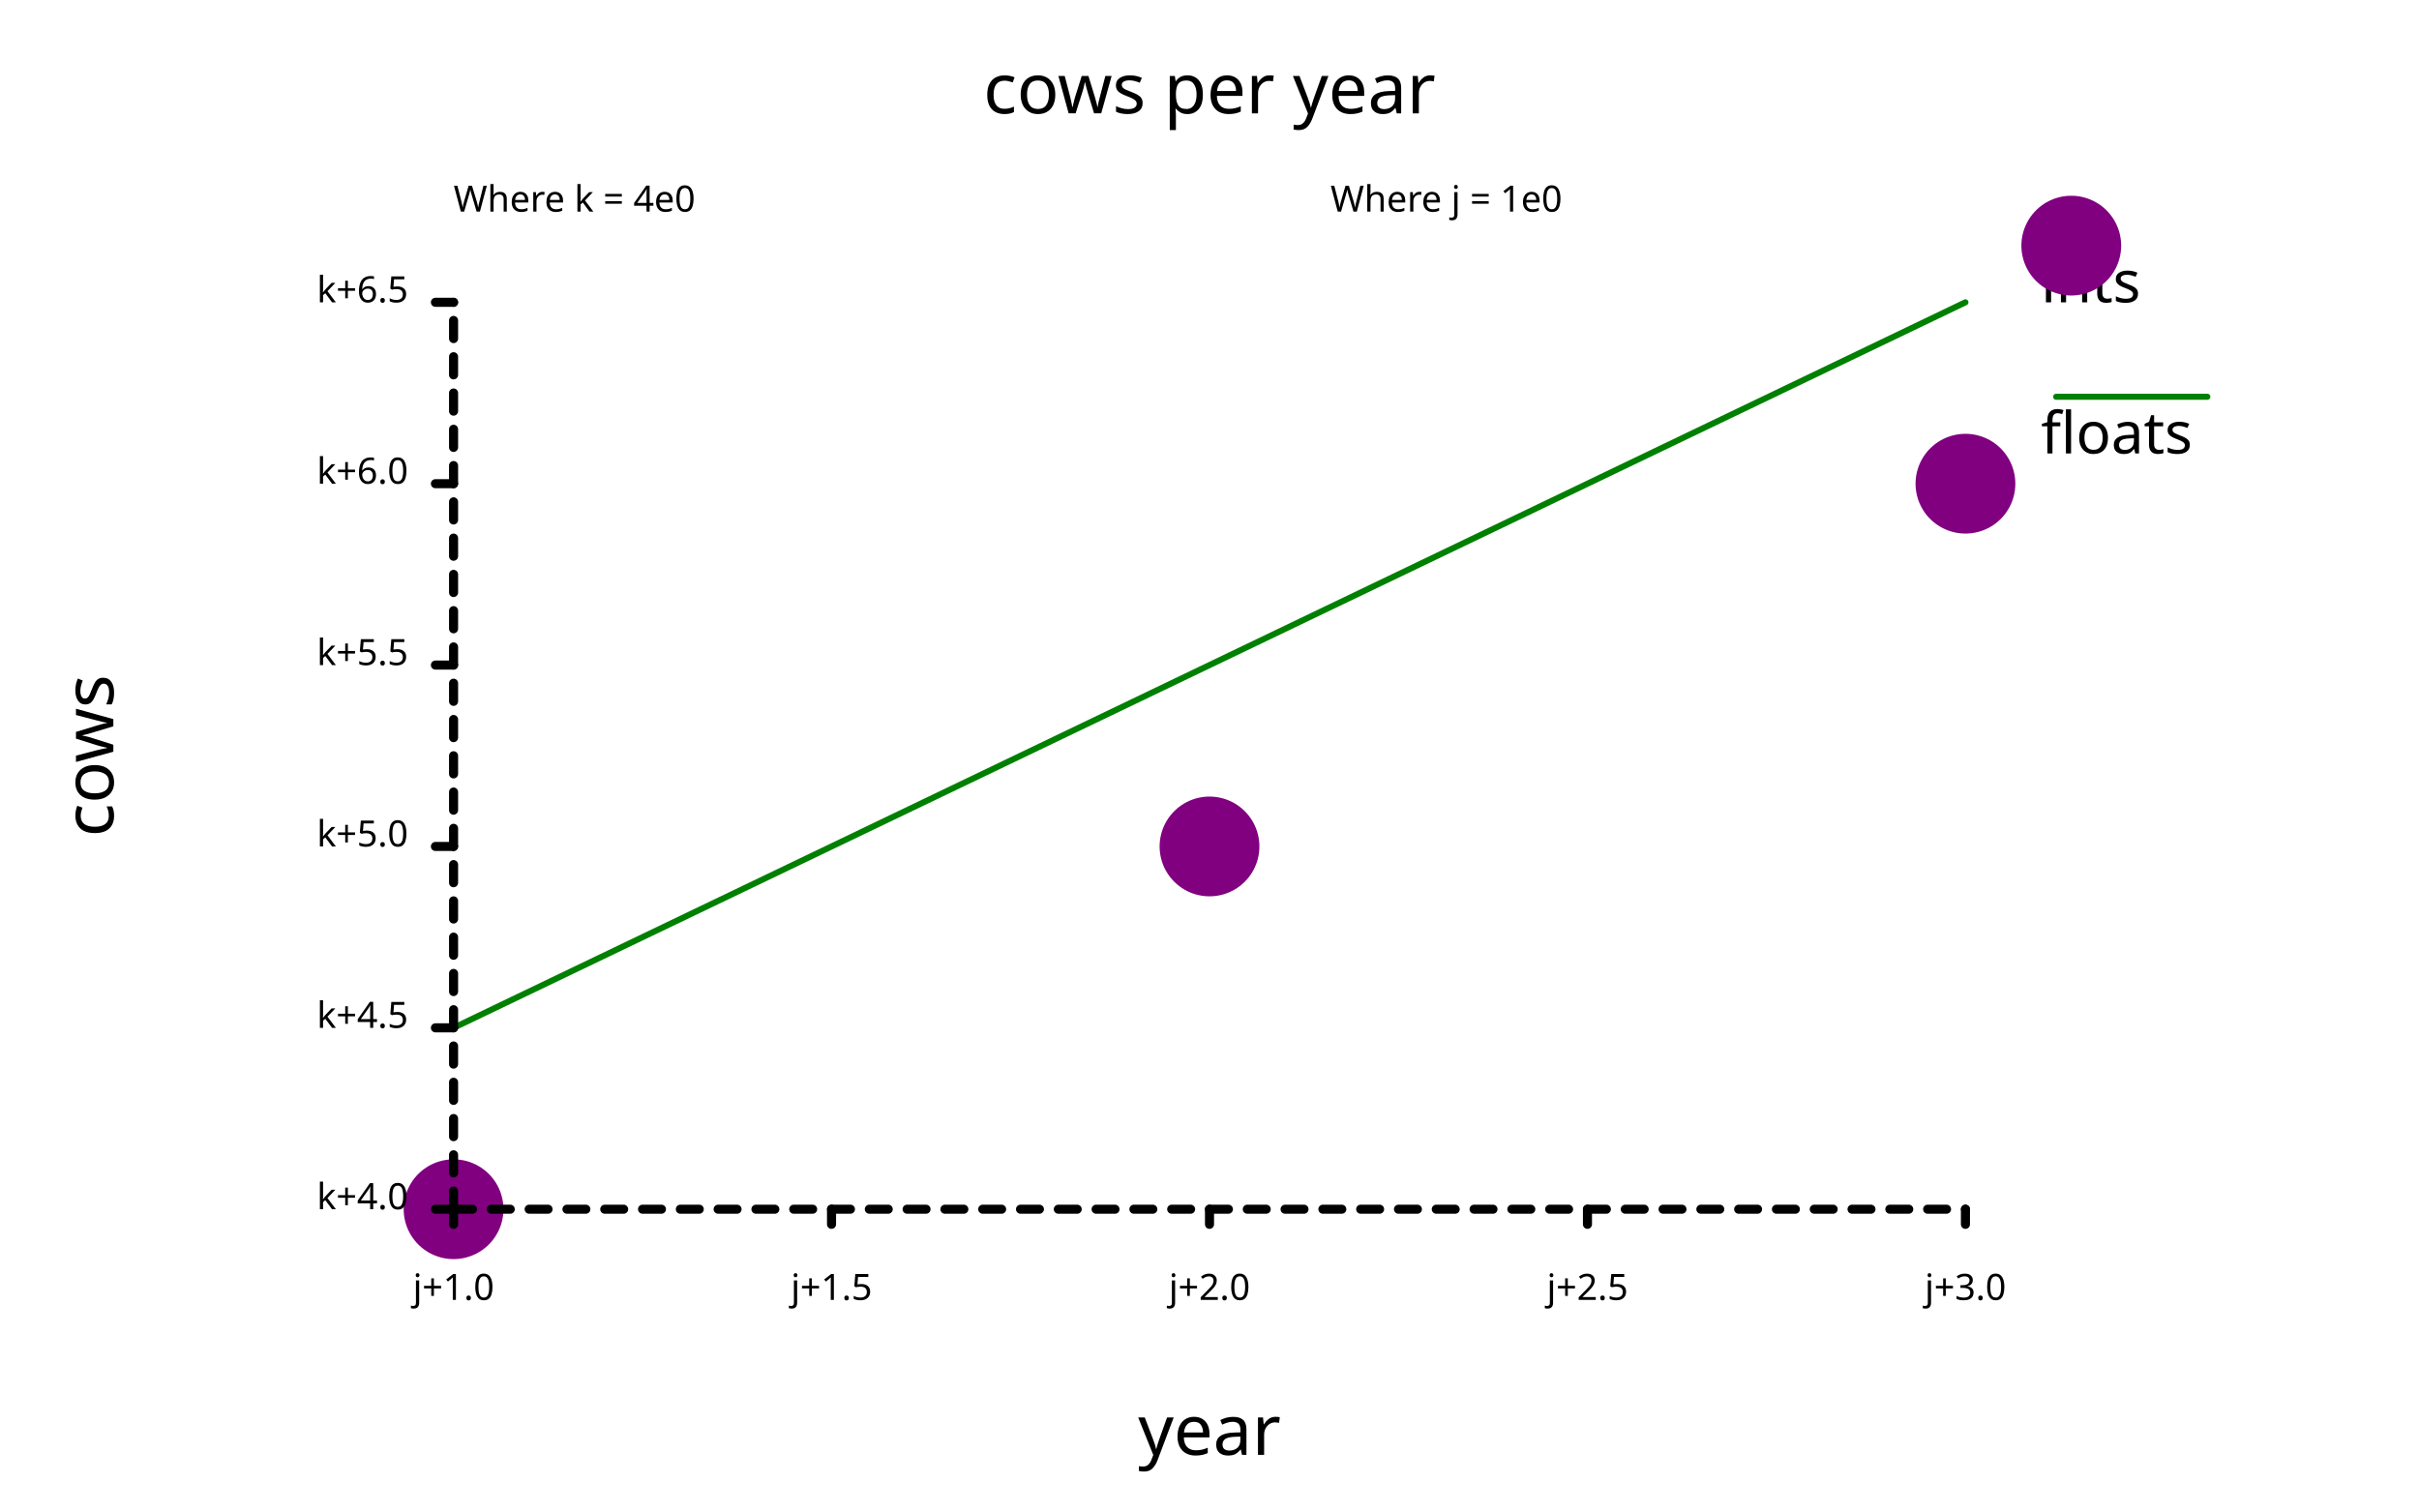
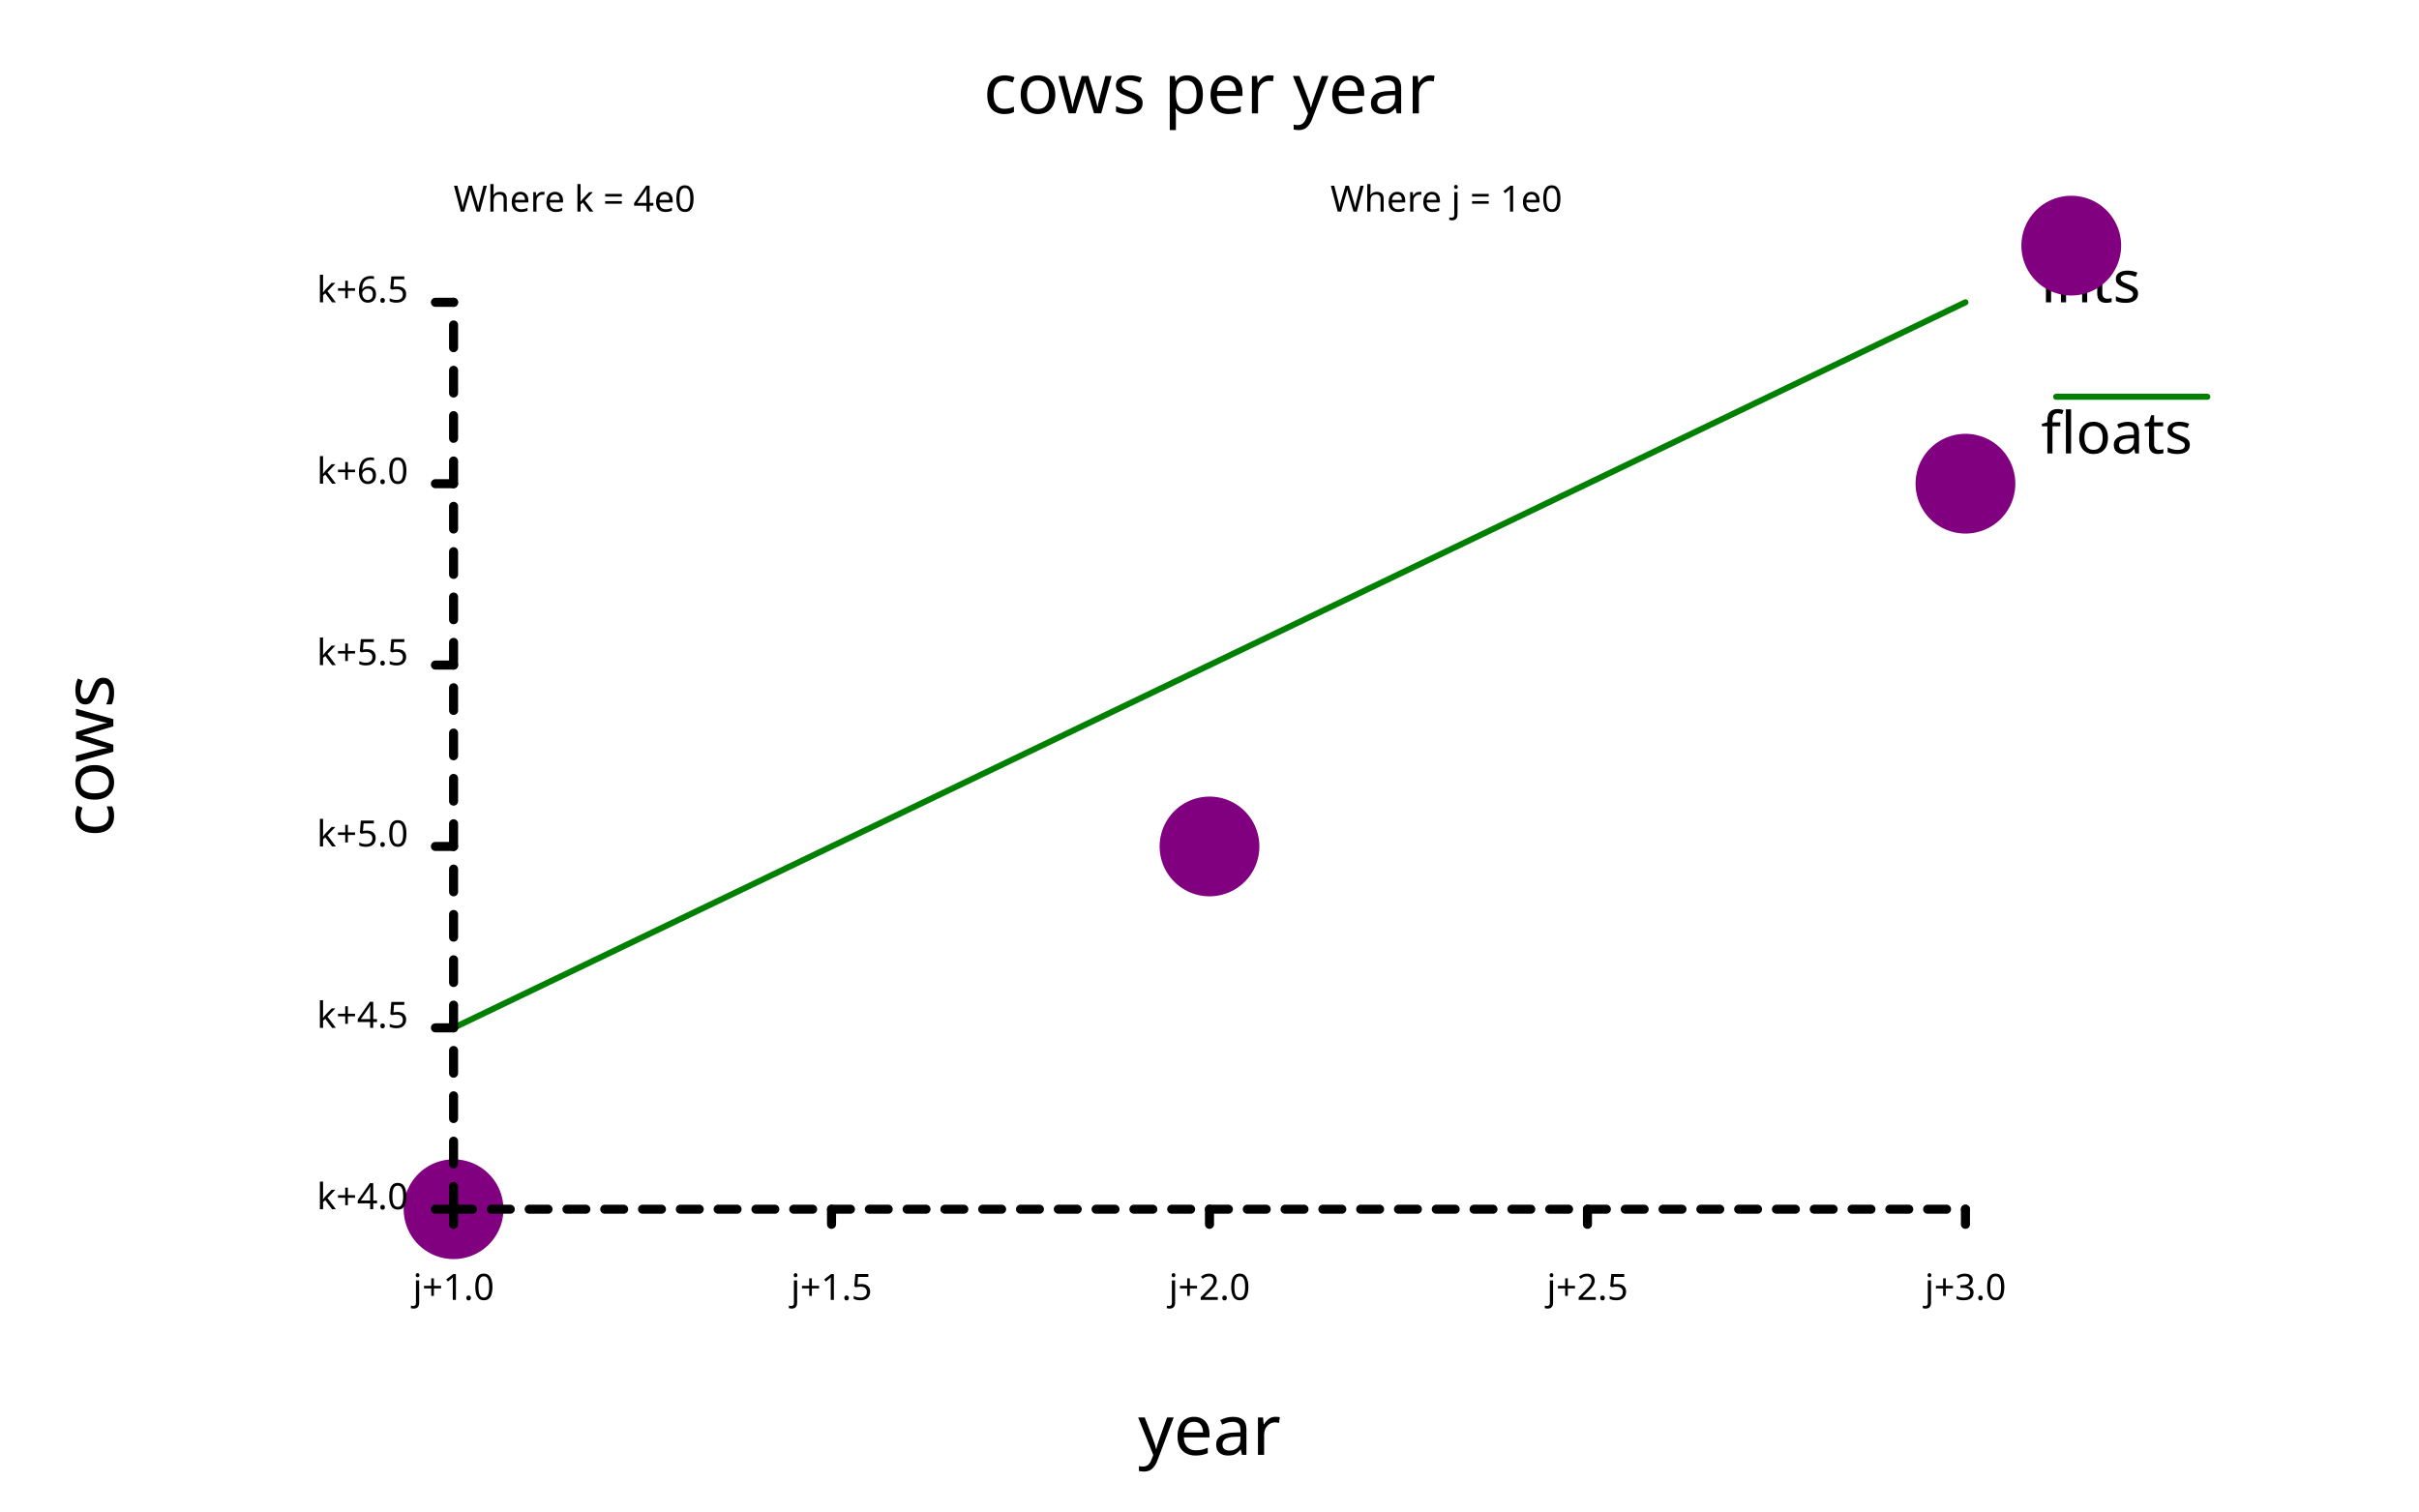
<svg xmlns="http://www.w3.org/2000/svg" width="800" class="poloto_background poloto" height="500" viewBox="0 0 800 500">
  <style>
    .poloto { 
    stroke-linecap:round;
    stroke-linejoin:round;
    font-family: 'Tahoma', sans-serif;
    stroke-width:2;
    }
    .scatter{stroke-width:33}
    .poloto_text{fill: black;  }
    .poloto_axis_lines{stroke: black;stroke-width:3;fill:none}
    .poloto_background{background-color: rgba(100,0,0,0.5) }
    .poloto0stroke{stroke:  purple; }
    .poloto1stroke{stroke:  green; }
    .poloto2stroke{stroke:  purple; }
    .poloto3stroke{stroke:  purple; }
    .poloto4stroke{stroke:  purple; }
    .poloto5stroke{stroke:  purple; }
    .poloto6stroke{stroke:  purple; }
    .poloto7stroke{stroke:  purple; }
    .poloto0fill{fill:purple;}
    .poloto1fill{fill:green;}
    .poloto2fill{fill:purple;}
    .poloto3fill{fill:purple;}
    .poloto4fill{fill:purple;}
    .poloto5fill{fill:purple;}
    .poloto6fill{fill:purple;}
    .poloto7fill{fill:purple;}
</style>
  <text class="poloto_text" alignment-baseline="middle" text-anchor="start" font-size="large" x="675" y="100">ints</text>
  <line class="scatter poloto0stroke poloto0legend" stroke="black" x1="685" x2="685" y1="81.25" y2="81.25" />
  <path class="scatter poloto0stroke" d=" M 150 400 h 0 M 400 280 h 0 M 650 160 h 0" />
  <text class="poloto_text" alignment-baseline="middle" text-anchor="start" font-size="large" x="675" y="150">floats</text>
  <line class="poloto1stroke poloto1legend" stroke="black" x1="680" x2="730" y1="131.25" y2="131.25" />
  <path class="poloto1stroke" fill="none" stroke="black" d=" M 150 340 L 400 220 L 650 100" />
  <text class="poloto_text" alignment-baseline="start" text-anchor="middle" font-size="x-large" x="400" y="37.5">cows per year</text>
  <text class="poloto_text" alignment-baseline="start" text-anchor="middle" font-size="x-large" x="400" y="481.25">year</text>
  <text class="poloto_text" alignment-baseline="start" text-anchor="middle" font-size="x-large" transform="rotate(-90,37.5,250)" x="37.5" y="250">cows</text>
  <text class="poloto_text" alignment-baseline="middle" text-anchor="start" x="440" y="70"> Where j = 1e0</text>
  <line class="poloto_axis_lines" stroke="black" x1="150" x2="150" y1="400" y2="405" />
  <text class="poloto_text" alignment-baseline="start" text-anchor="middle" x="150" y="430"> j+1.0</text>
  <line class="poloto_axis_lines" stroke="black" x1="275" x2="275" y1="400" y2="405" />
  <text class="poloto_text" alignment-baseline="start" text-anchor="middle" x="275" y="430"> j+1.5</text>
  <line class="poloto_axis_lines" stroke="black" x1="400" x2="400" y1="400" y2="405" />
  <text class="poloto_text" alignment-baseline="start" text-anchor="middle" x="400" y="430"> j+2.0</text>
  <line class="poloto_axis_lines" stroke="black" x1="525" x2="525" y1="400" y2="405" />
  <text class="poloto_text" alignment-baseline="start" text-anchor="middle" x="525" y="430"> j+2.5</text>
  <line class="poloto_axis_lines" stroke="black" x1="650" x2="650" y1="400" y2="405" />
  <text class="poloto_text" alignment-baseline="start" text-anchor="middle" x="650" y="430"> j+3.0</text>
  <text class="poloto_text" alignment-baseline="middle" text-anchor="start" x="150" y="70"> Where k = 4e0</text>
  <line class="poloto_axis_lines" stroke="black" x1="150" x2="144" y1="400" y2="400" />
  <text class="poloto_text" alignment-baseline="middle" text-anchor="end" x="135" y="400"> k+4.0</text>
  <line class="poloto_axis_lines" stroke="black" x1="150" x2="144" y1="340" y2="340" />
  <text class="poloto_text" alignment-baseline="middle" text-anchor="end" x="135" y="340"> k+4.5</text>
  <line class="poloto_axis_lines" stroke="black" x1="150" x2="144" y1="280" y2="280" />
  <text class="poloto_text" alignment-baseline="middle" text-anchor="end" x="135" y="280"> k+5.0</text>
  <line class="poloto_axis_lines" stroke="black" x1="150" x2="144" y1="220" y2="220" />
  <text class="poloto_text" alignment-baseline="middle" text-anchor="end" x="135" y="220"> k+5.5</text>
  <line class="poloto_axis_lines" stroke="black" x1="150" x2="144" y1="160" y2="160" />
  <text class="poloto_text" alignment-baseline="middle" text-anchor="end" x="135" y="160"> k+6.0</text>
  <line class="poloto_axis_lines" stroke="black" x1="150" x2="144" y1="100" y2="100" />
  <text class="poloto_text" alignment-baseline="middle" text-anchor="end" x="135" y="100"> k+6.5</text>
  <path stroke="black" fill="none" class="poloto_axis_lines" style="stroke-dasharray:6.25;stroke-dashoffset:-0;" d=" M 150 400 L 650 400" />
-   <path stroke="black" fill="none" class="poloto_axis_lines" style="stroke-dasharray:6;stroke-dashoffset:-0;" d=" M 150 400 L 150 100" />
+   <path stroke="black" fill="none" class="poloto_axis_lines" style="stroke-dasharray:7.5;stroke-dashoffset:-0;" d=" M 150 400 L 150 100" />
</svg>
